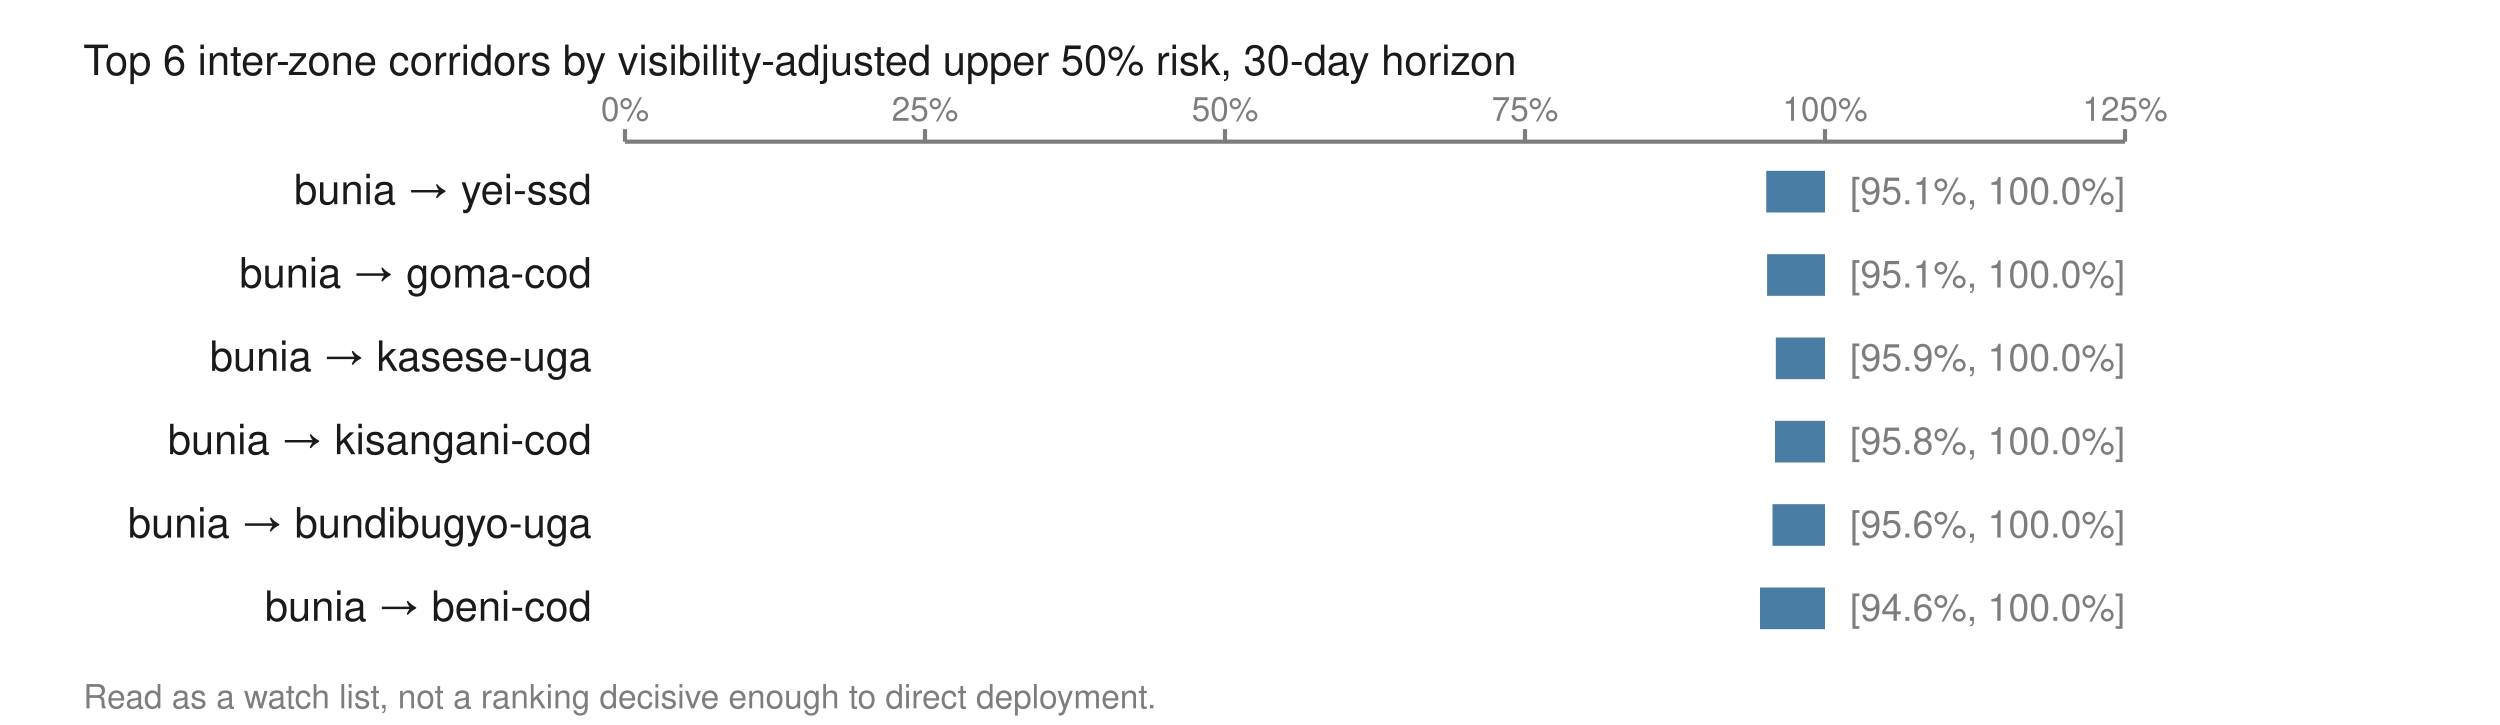
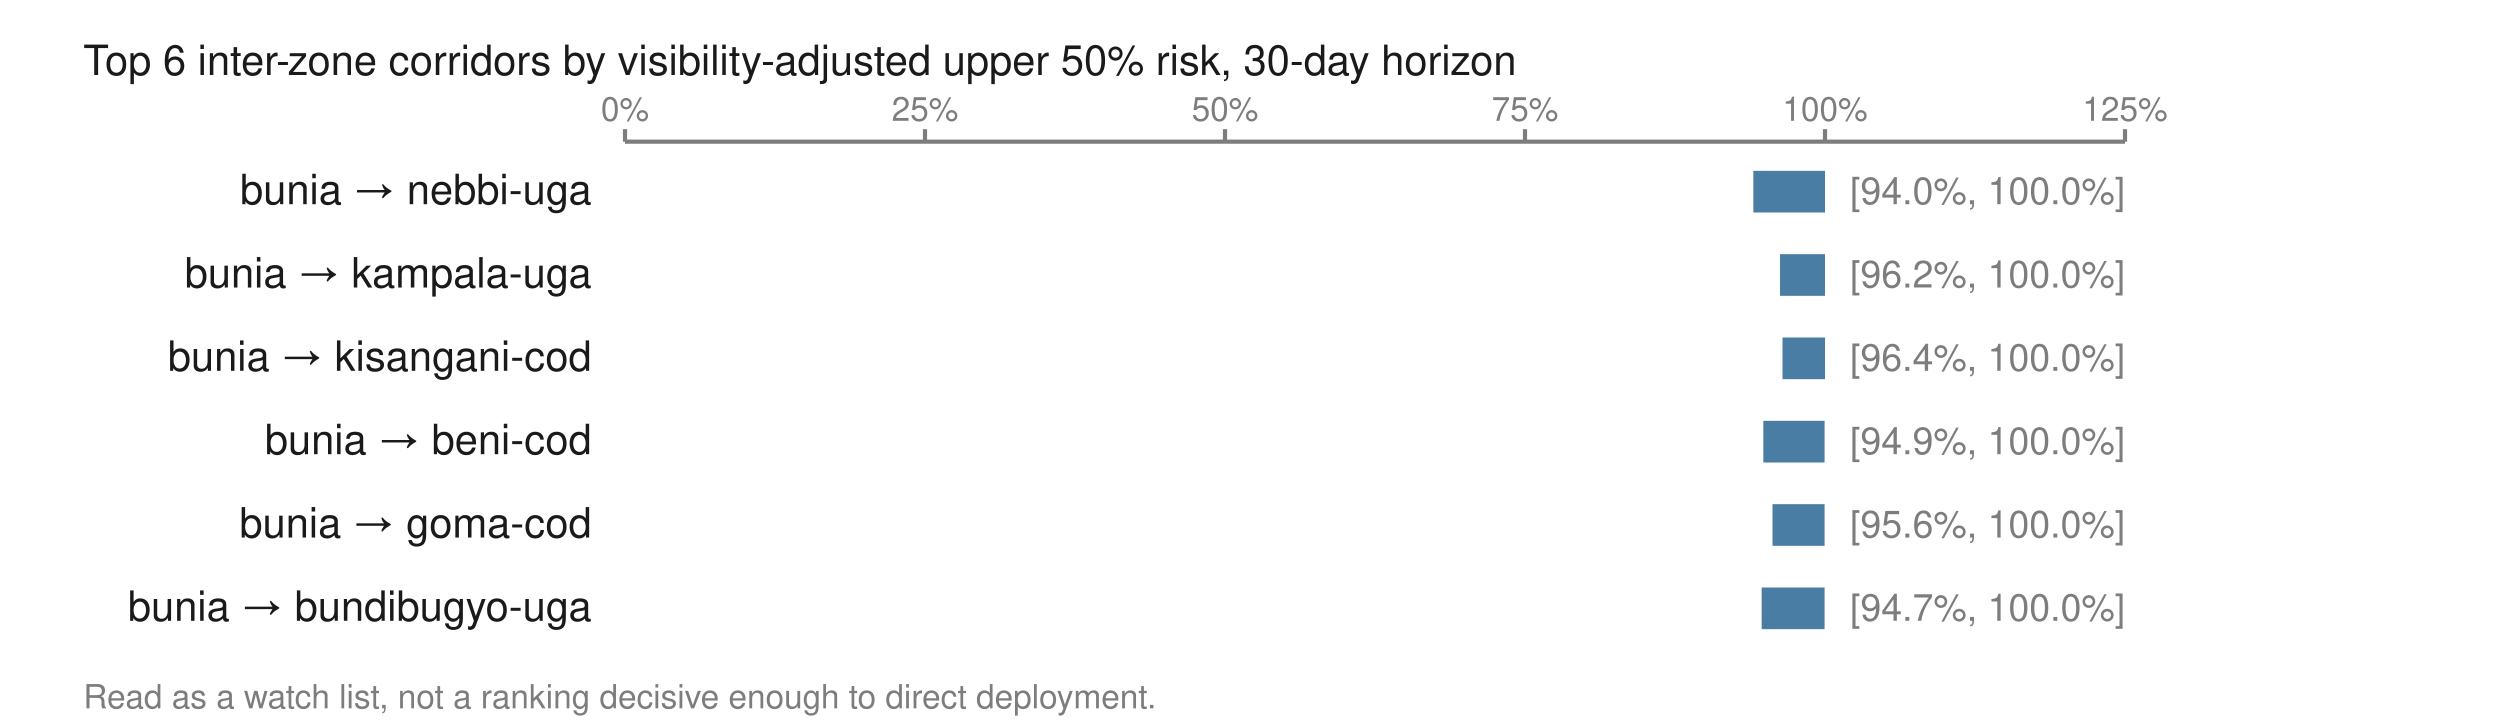
<svg xmlns="http://www.w3.org/2000/svg" viewBox="0 0 600 174" width="600" height="174" role="img" aria-labelledby="t">
  <text x="20.0" y="18.0" font-family="Helvetica,Arial,sans-serif" font-size="10" fill="#1a1a1a" font-weight="normal" text-anchor="start">Top 6 inter-zone corridors by visibility-adjusted upper 50% risk, 30-day horizon</text>
  <line x1="150.0" y1="34.0" x2="510.0" y2="34.0" stroke="#7d7d7d" stroke-width="1" />
  <line x1="150.0" y1="31.0" x2="150.0" y2="34.0" stroke="#7d7d7d" stroke-width="1" />
  <text x="150.0" y="29.0" font-family="Helvetica,Arial,sans-serif" font-size="8" fill="#7d7d7d" font-weight="normal" text-anchor="middle">0%</text>
  <line x1="222.0" y1="31.0" x2="222.0" y2="34.0" stroke="#7d7d7d" stroke-width="1" />
  <text x="222.0" y="29.0" font-family="Helvetica,Arial,sans-serif" font-size="8" fill="#7d7d7d" font-weight="normal" text-anchor="middle">25%</text>
  <line x1="294.0" y1="31.0" x2="294.0" y2="34.0" stroke="#7d7d7d" stroke-width="1" />
  <text x="294.0" y="29.0" font-family="Helvetica,Arial,sans-serif" font-size="8" fill="#7d7d7d" font-weight="normal" text-anchor="middle">50%</text>
  <line x1="366.0" y1="31.0" x2="366.0" y2="34.0" stroke="#7d7d7d" stroke-width="1" />
  <text x="366.0" y="29.0" font-family="Helvetica,Arial,sans-serif" font-size="8" fill="#7d7d7d" font-weight="normal" text-anchor="middle">75%</text>
  <line x1="438.0" y1="31.0" x2="438.0" y2="34.0" stroke="#7d7d7d" stroke-width="1" />
  <text x="438.0" y="29.0" font-family="Helvetica,Arial,sans-serif" font-size="8" fill="#7d7d7d" font-weight="normal" text-anchor="middle">100%</text>
  <line x1="510.0" y1="31.0" x2="510.0" y2="34.0" stroke="#7d7d7d" stroke-width="1" />
  <text x="510.0" y="29.0" font-family="Helvetica,Arial,sans-serif" font-size="8" fill="#7d7d7d" font-weight="normal" text-anchor="middle">125%</text>
-   <text x="142.0" y="49.0" font-family="Helvetica,Arial,sans-serif" font-size="10" fill="#1a1a1a" font-weight="normal" text-anchor="end">bunia → yei-ssd</text>
-   <rect x="423.9" y="41.0" width="14.1" height="10.0" fill="#4a7da3" />
-   <text x="444.0" y="49.0" font-family="Helvetica,Arial,sans-serif" font-size="9" fill="#7d7d7d" font-weight="normal" text-anchor="start">[95.1%, 100.0%]</text>
-   <text x="142.0" y="69.0" font-family="Helvetica,Arial,sans-serif" font-size="10" fill="#1a1a1a" font-weight="normal" text-anchor="end">bunia → goma-cod</text>
-   <rect x="424.1" y="61.0" width="13.9" height="10.0" fill="#4a7da3" />
-   <text x="444.0" y="69.0" font-family="Helvetica,Arial,sans-serif" font-size="9" fill="#7d7d7d" font-weight="normal" text-anchor="start">[95.1%, 100.0%]</text>
-   <text x="142.0" y="89.0" font-family="Helvetica,Arial,sans-serif" font-size="10" fill="#1a1a1a" font-weight="normal" text-anchor="end">bunia → kasese-uga</text>
-   <rect x="426.2" y="81.0" width="11.8" height="10.0" fill="#4a7da3" />
-   <text x="444.0" y="89.0" font-family="Helvetica,Arial,sans-serif" font-size="9" fill="#7d7d7d" font-weight="normal" text-anchor="start">[95.9%, 100.0%]</text>
-   <text x="142.0" y="109.0" font-family="Helvetica,Arial,sans-serif" font-size="10" fill="#1a1a1a" font-weight="normal" text-anchor="end">bunia → kisangani-cod</text>
-   <rect x="426.0" y="101.0" width="12.0" height="10.0" fill="#4a7da3" />
-   <text x="444.0" y="109.0" font-family="Helvetica,Arial,sans-serif" font-size="9" fill="#7d7d7d" font-weight="normal" text-anchor="start">[95.8%, 100.0%]</text>
-   <text x="142.0" y="129.0" font-family="Helvetica,Arial,sans-serif" font-size="10" fill="#1a1a1a" font-weight="normal" text-anchor="end">bunia → bundibugyo-uga</text>
-   <rect x="425.4" y="121.0" width="12.6" height="10.0" fill="#4a7da3" />
+   <text x="142.0" y="49.0" font-family="Helvetica,Arial,sans-serif" font-size="10" fill="#1a1a1a" font-weight="normal" text-anchor="end">bunia → nebbi-uga</text>
+   <rect x="420.8" y="41.0" width="17.2" height="10.0" fill="#4a7da3" />
+   <text x="444.0" y="49.0" font-family="Helvetica,Arial,sans-serif" font-size="9" fill="#7d7d7d" font-weight="normal" text-anchor="start">[94.0%, 100.0%]</text>
+   <text x="142.0" y="69.0" font-family="Helvetica,Arial,sans-serif" font-size="10" fill="#1a1a1a" font-weight="normal" text-anchor="end">bunia → kampala-uga</text>
+   <rect x="427.2" y="61.0" width="10.8" height="10.0" fill="#4a7da3" />
+   <text x="444.0" y="69.0" font-family="Helvetica,Arial,sans-serif" font-size="9" fill="#7d7d7d" font-weight="normal" text-anchor="start">[96.2%, 100.0%]</text>
+   <text x="142.0" y="89.0" font-family="Helvetica,Arial,sans-serif" font-size="10" fill="#1a1a1a" font-weight="normal" text-anchor="end">bunia → kisangani-cod</text>
+   <rect x="427.8" y="81.0" width="10.2" height="10.0" fill="#4a7da3" />
+   <text x="444.0" y="89.0" font-family="Helvetica,Arial,sans-serif" font-size="9" fill="#7d7d7d" font-weight="normal" text-anchor="start">[96.4%, 100.0%]</text>
+   <text x="142.0" y="109.0" font-family="Helvetica,Arial,sans-serif" font-size="10" fill="#1a1a1a" font-weight="normal" text-anchor="end">bunia → beni-cod</text>
+   <rect x="423.2" y="101.0" width="14.7" height="10.0" fill="#4a7da3" />
+   <text x="444.0" y="109.0" font-family="Helvetica,Arial,sans-serif" font-size="9" fill="#7d7d7d" font-weight="normal" text-anchor="start">[94.9%, 100.0%]</text>
+   <text x="142.0" y="129.0" font-family="Helvetica,Arial,sans-serif" font-size="10" fill="#1a1a1a" font-weight="normal" text-anchor="end">bunia → goma-cod</text>
+   <rect x="425.4" y="121.0" width="12.5" height="10.0" fill="#4a7da3" />
  <text x="444.0" y="129.0" font-family="Helvetica,Arial,sans-serif" font-size="9" fill="#7d7d7d" font-weight="normal" text-anchor="start">[95.6%, 100.0%]</text>
-   <text x="142.0" y="149.0" font-family="Helvetica,Arial,sans-serif" font-size="10" fill="#1a1a1a" font-weight="normal" text-anchor="end">bunia → beni-cod</text>
-   <rect x="422.4" y="141.0" width="15.6" height="10.0" fill="#4a7da3" />
-   <text x="444.0" y="149.0" font-family="Helvetica,Arial,sans-serif" font-size="9" fill="#7d7d7d" font-weight="normal" text-anchor="start">[94.6%, 100.0%]</text>
+   <text x="142.0" y="149.0" font-family="Helvetica,Arial,sans-serif" font-size="10" fill="#1a1a1a" font-weight="normal" text-anchor="end">bunia → bundibugyo-uga</text>
+   <rect x="422.8" y="141.0" width="15.1" height="10.0" fill="#4a7da3" />
+   <text x="444.0" y="149.0" font-family="Helvetica,Arial,sans-serif" font-size="9" fill="#7d7d7d" font-weight="normal" text-anchor="start">[94.7%, 100.0%]</text>
  <text x="20.0" y="170.0" font-family="Helvetica,Arial,sans-serif" font-size="8" fill="#7d7d7d" font-weight="normal" text-anchor="start">Read as a watch list, not a ranking decisive enough to direct deployment.</text>
</svg>
